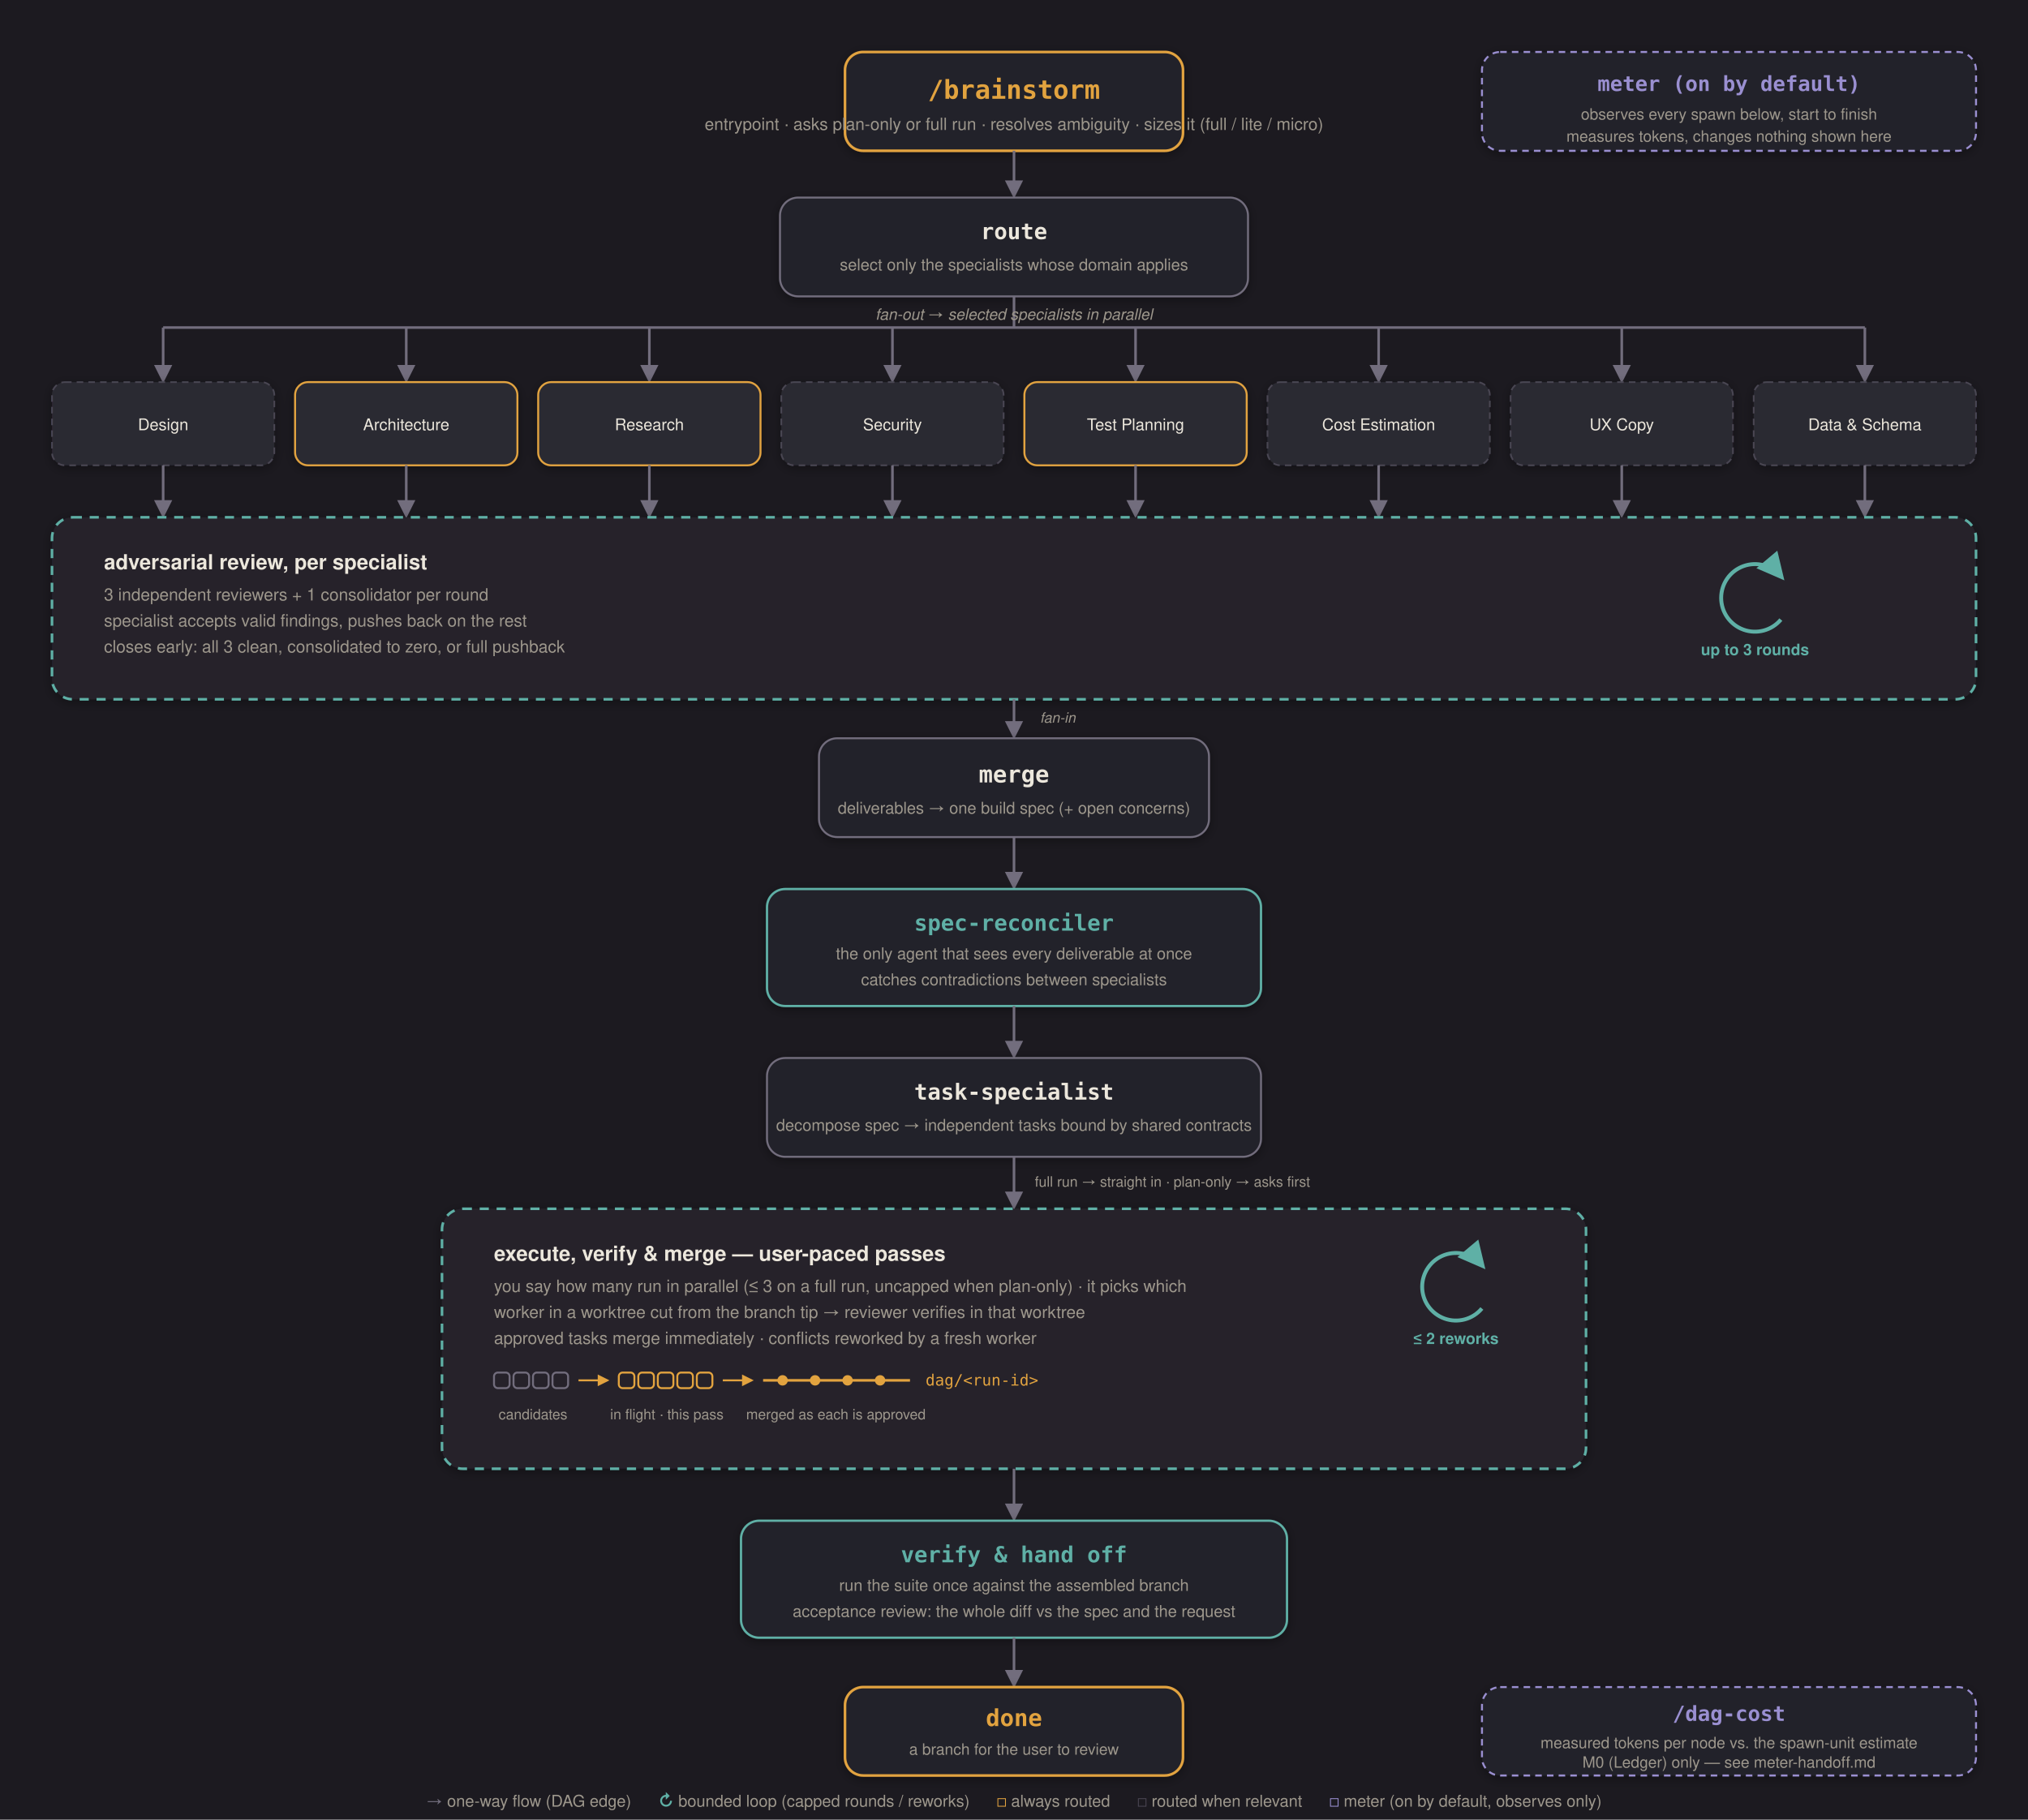
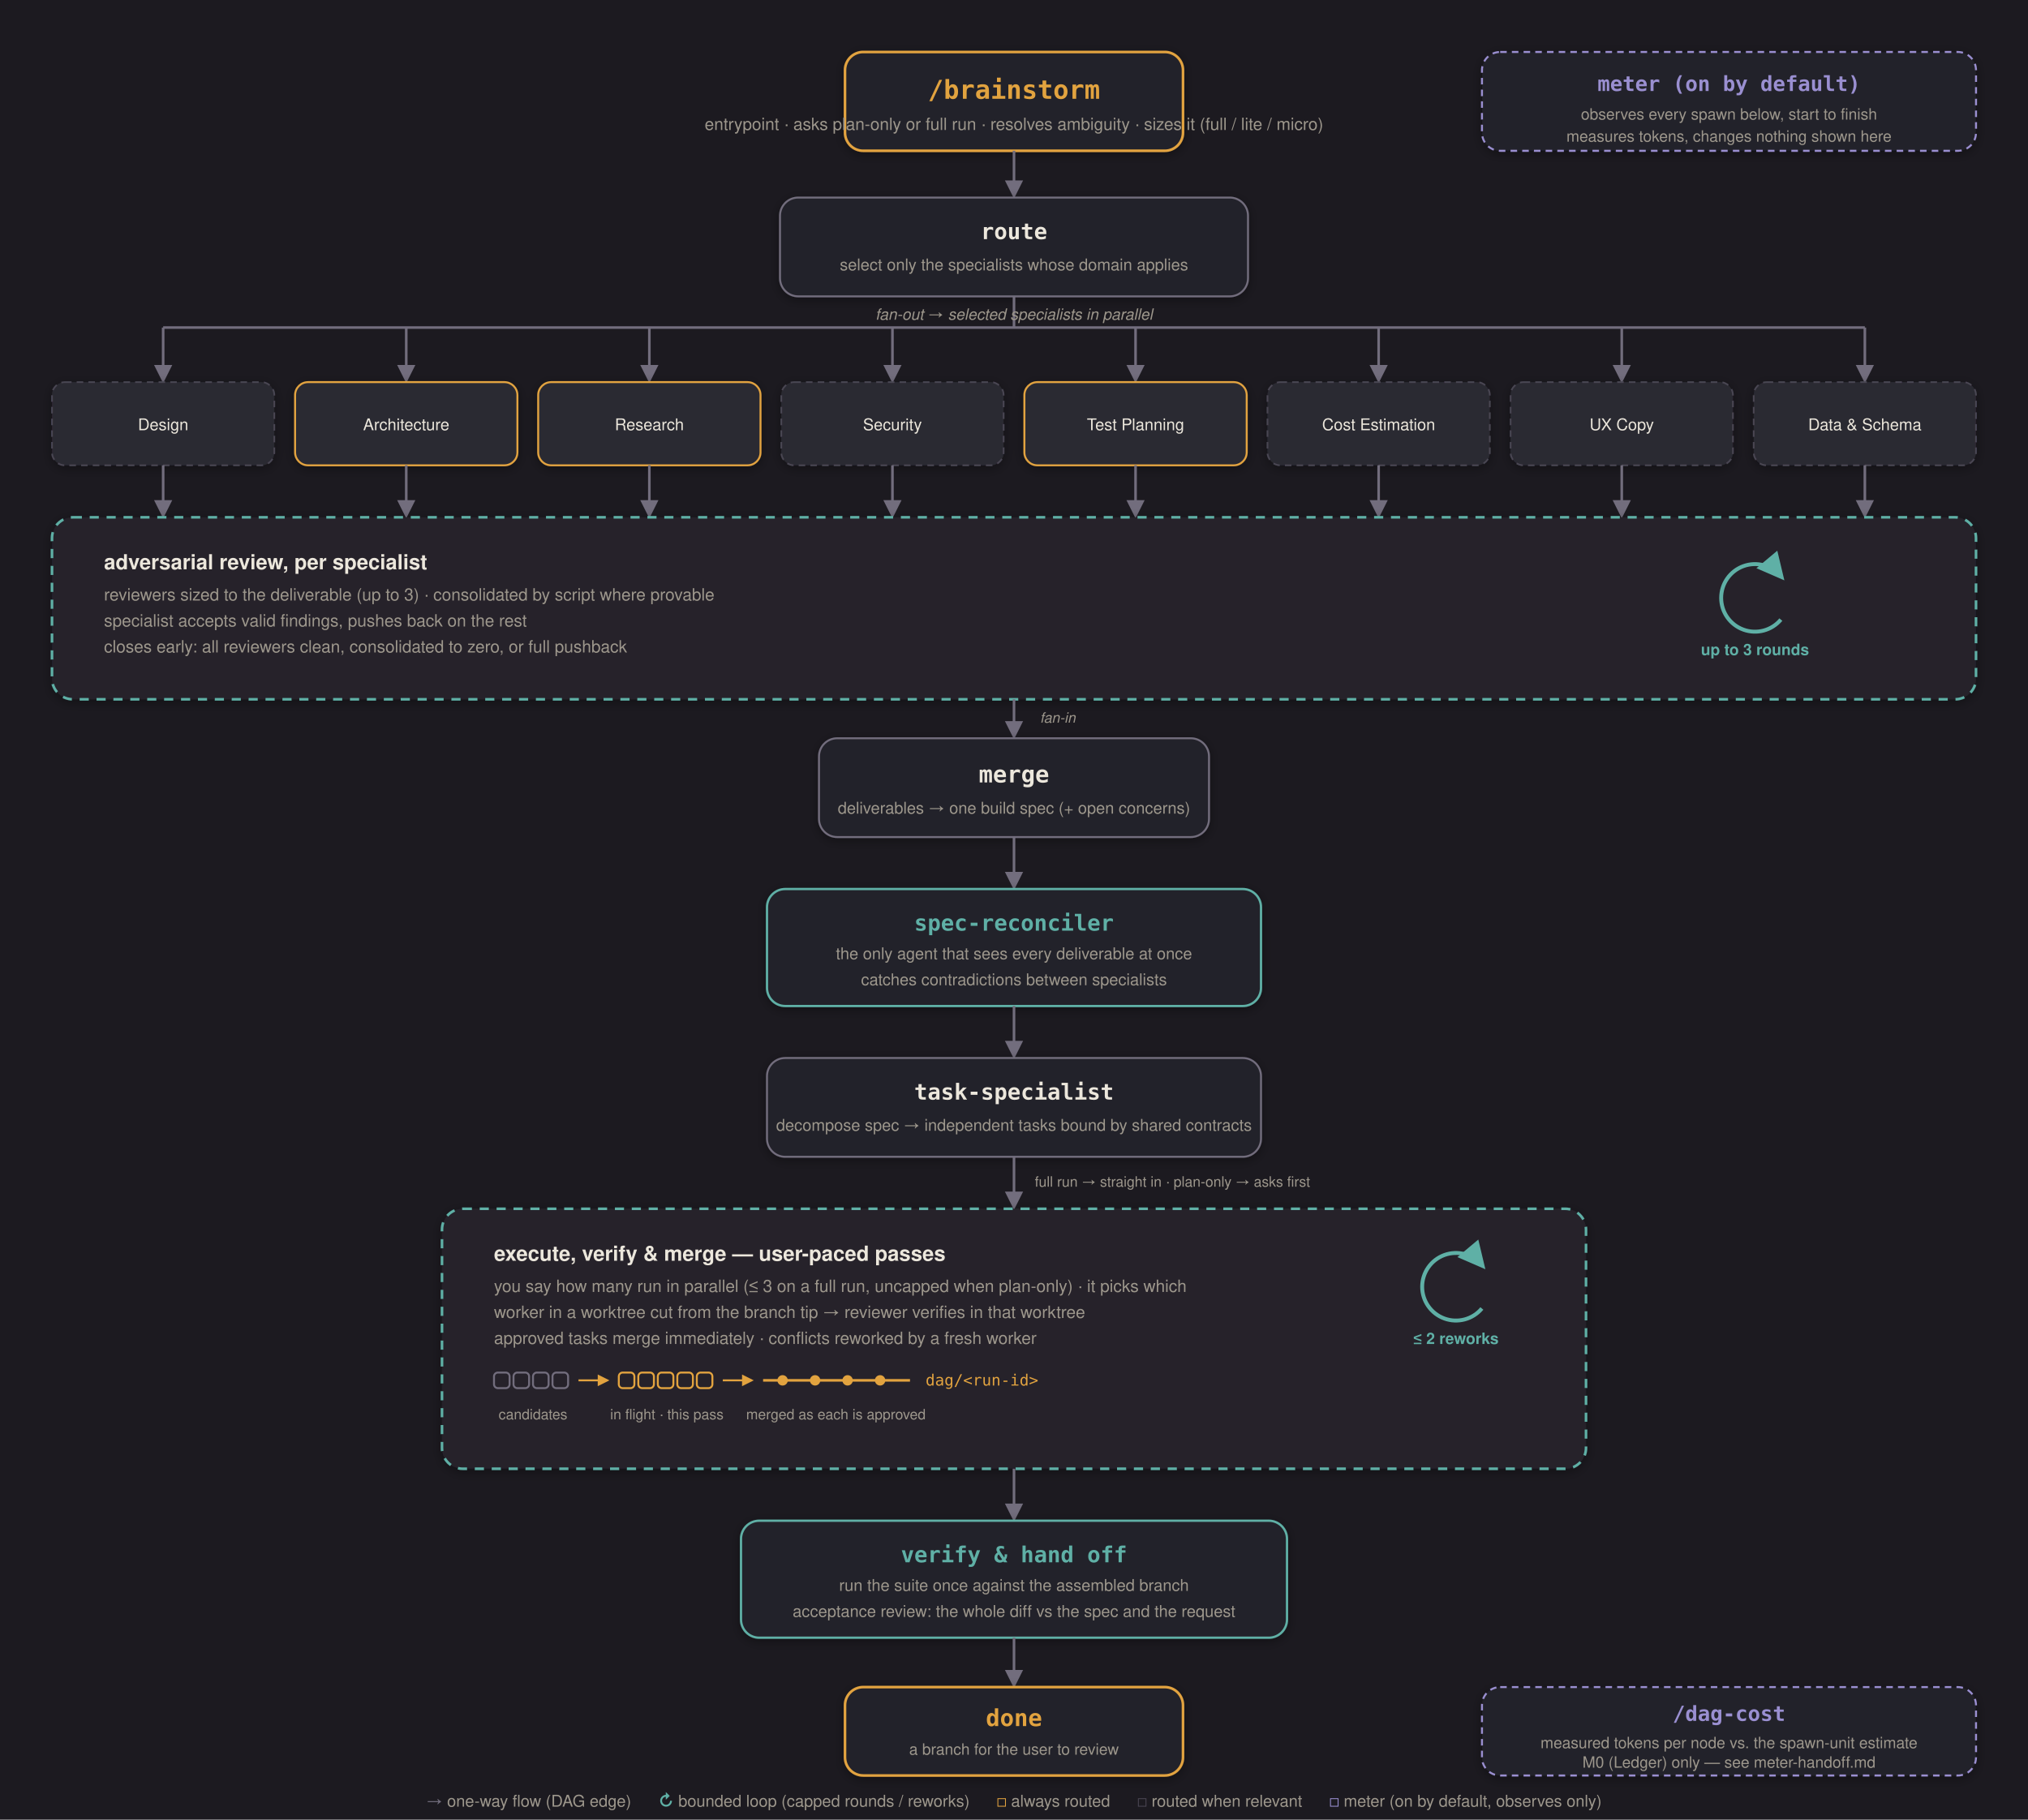
<svg xmlns="http://www.w3.org/2000/svg" viewBox="0 0 1560 1400" width="1560" height="1400" role="img" aria-labelledby="title desc">
  <defs>
    <marker id="arrow" viewBox="0 0 10 10" refX="8" refY="5" markerWidth="7" markerHeight="7" orient="auto-start-reverse">
      <path d="M0,0 L10,5 L0,10 z" fill="#726d7d" />
    </marker>
    <marker id="arrowTeal" viewBox="0 0 10 10" refX="8" refY="5" markerWidth="7" markerHeight="7" orient="auto-start-reverse">
      <path d="M0,0 L10,5 L0,10 z" fill="#5fb0a6" />
    </marker>
    <marker id="arrowGold" viewBox="0 0 10 10" refX="8" refY="5" markerWidth="6" markerHeight="6" orient="auto-start-reverse">
      <path d="M0,0 L10,5 L0,10 z" fill="#e2a33f" />
    </marker>
    <filter id="soft" x="-30%" y="-30%" width="160%" height="160%">
      <feDropShadow dx="0" dy="2" stdDeviation="4" flood-color="#000000" flood-opacity="0.35" />
    </filter>
  </defs>
  <rect x="0" y="0" width="1560" height="1400" fill="#1c1a20" />
  <rect x="650" y="40" width="260" height="76" rx="14" fill="#242229" stroke="#e2a33f" stroke-width="2" filter="url(#soft)" />
  <text x="780" y="76" text-anchor="middle" font-family="ui-monospace, SFMono-Regular, Menlo, Consolas, monospace" font-size="20" font-weight="600" fill="#e2a33f">/brainstorm</text>
  <text x="780" y="100" text-anchor="middle" font-family="-apple-system, BlinkMacSystemFont, 'Segoe UI', Helvetica, Arial, sans-serif" font-size="13" fill="#9d978c">entrypoint · asks plan-only or full run · resolves ambiguity · sizes it (full / lite / micro)</text>
  <rect x="1140" y="40" width="380" height="76" rx="14" fill="#242229" stroke="#9a8fd1" stroke-width="1.5" stroke-dasharray="5 4" filter="url(#soft)" />
  <text x="1330" y="70" text-anchor="middle" font-family="ui-monospace, SFMono-Regular, Menlo, Consolas, monospace" font-size="16" font-weight="600" fill="#9a8fd1">meter (on by default)</text>
  <text x="1330" y="92" text-anchor="middle" font-family="-apple-system, BlinkMacSystemFont, 'Segoe UI', Helvetica, Arial, sans-serif" font-size="12" fill="#9d978c">observes every spawn below, start to finish</text>
  <text x="1330" y="109" text-anchor="middle" font-family="-apple-system, BlinkMacSystemFont, 'Segoe UI', Helvetica, Arial, sans-serif" font-size="12" fill="#9d978c">measures tokens, changes nothing shown here</text>
  <line x1="780" y1="116" x2="780" y2="150" stroke="#726d7d" stroke-width="2" marker-end="url(#arrow)" />
  <rect x="600" y="152" width="360" height="76" rx="14" fill="#242229" stroke="#726d7d" stroke-width="1.5" filter="url(#soft)" />
  <text x="780" y="184" text-anchor="middle" font-family="ui-monospace, SFMono-Regular, Menlo, Consolas, monospace" font-size="17" font-weight="600" fill="#ece7dc">route</text>
  <text x="780" y="208" text-anchor="middle" font-family="-apple-system, BlinkMacSystemFont, 'Segoe UI', Helvetica, Arial, sans-serif" font-size="12.5" fill="#9d978c">select only the specialists whose domain applies</text>
  <line x1="780" y1="228" x2="780" y2="252" stroke="#726d7d" stroke-width="2" />
  <text x="780" y="246" text-anchor="middle" font-family="-apple-system, BlinkMacSystemFont, 'Segoe UI', Helvetica, Arial, sans-serif" font-size="12" font-style="italic" fill="#9d978c">fan-out → selected specialists in parallel</text>
  <line x1="125.5" y1="252" x2="1434.5" y2="252" stroke="#726d7d" stroke-width="2" />
  <line x1="125.5" y1="252" x2="125.5" y2="292" stroke="#726d7d" stroke-width="2" marker-end="url(#arrow)" />
  <line x1="312.5" y1="252" x2="312.5" y2="292" stroke="#726d7d" stroke-width="2" marker-end="url(#arrow)" />
  <line x1="499.5" y1="252" x2="499.5" y2="292" stroke="#726d7d" stroke-width="2" marker-end="url(#arrow)" />
  <line x1="686.5" y1="252" x2="686.5" y2="292" stroke="#726d7d" stroke-width="2" marker-end="url(#arrow)" />
  <line x1="873.5" y1="252" x2="873.5" y2="292" stroke="#726d7d" stroke-width="2" marker-end="url(#arrow)" />
  <line x1="1060.5" y1="252" x2="1060.5" y2="292" stroke="#726d7d" stroke-width="2" marker-end="url(#arrow)" />
  <line x1="1247.5" y1="252" x2="1247.5" y2="292" stroke="#726d7d" stroke-width="2" marker-end="url(#arrow)" />
  <line x1="1434.5" y1="252" x2="1434.5" y2="292" stroke="#726d7d" stroke-width="2" marker-end="url(#arrow)" />
  <g font-family="-apple-system, BlinkMacSystemFont, 'Segoe UI', Helvetica, Arial, sans-serif" font-size="12.5" fill="#ece7dc" text-anchor="middle">
    <g filter="url(#soft)">
      <rect x="40" y="294" width="171" height="64" rx="10" fill="#2c2a33" stroke="#4a4653" stroke-width="1.25" stroke-dasharray="5 4" />
      <rect x="227" y="294" width="171" height="64" rx="10" fill="#2c2a33" stroke="#e2a33f" stroke-width="1.5" />
      <rect x="414" y="294" width="171" height="64" rx="10" fill="#2c2a33" stroke="#e2a33f" stroke-width="1.5" />
      <rect x="601" y="294" width="171" height="64" rx="10" fill="#2c2a33" stroke="#4a4653" stroke-width="1.25" stroke-dasharray="5 4" />
      <rect x="788" y="294" width="171" height="64" rx="10" fill="#2c2a33" stroke="#e2a33f" stroke-width="1.5" />
      <rect x="975" y="294" width="171" height="64" rx="10" fill="#2c2a33" stroke="#4a4653" stroke-width="1.25" stroke-dasharray="5 4" />
      <rect x="1162" y="294" width="171" height="64" rx="10" fill="#2c2a33" stroke="#4a4653" stroke-width="1.25" stroke-dasharray="5 4" />
      <rect x="1349" y="294" width="171" height="64" rx="10" fill="#2c2a33" stroke="#4a4653" stroke-width="1.25" stroke-dasharray="5 4" />
    </g>
    <text x="125.5" y="331">Design</text>
    <text x="312.5" y="331">Architecture</text>
    <text x="499.5" y="331">Research</text>
    <text x="686.5" y="331">Security</text>
    <text x="873.5" y="331">Test Planning</text>
    <text x="1060.5" y="331">Cost Estimation</text>
    <text x="1247.5" y="331">UX Copy</text>
    <text x="1434.5" y="331">Data &amp; Schema</text>
  </g>
  <line x1="125.5" y1="358" x2="125.5" y2="396" stroke="#726d7d" stroke-width="2" marker-end="url(#arrow)" />
  <line x1="312.5" y1="358" x2="312.5" y2="396" stroke="#726d7d" stroke-width="2" marker-end="url(#arrow)" />
  <line x1="499.5" y1="358" x2="499.5" y2="396" stroke="#726d7d" stroke-width="2" marker-end="url(#arrow)" />
  <line x1="686.5" y1="358" x2="686.5" y2="396" stroke="#726d7d" stroke-width="2" marker-end="url(#arrow)" />
  <line x1="873.5" y1="358" x2="873.5" y2="396" stroke="#726d7d" stroke-width="2" marker-end="url(#arrow)" />
  <line x1="1060.5" y1="358" x2="1060.5" y2="396" stroke="#726d7d" stroke-width="2" marker-end="url(#arrow)" />
  <line x1="1247.5" y1="358" x2="1247.5" y2="396" stroke="#726d7d" stroke-width="2" marker-end="url(#arrow)" />
  <line x1="1434.5" y1="358" x2="1434.5" y2="396" stroke="#726d7d" stroke-width="2" marker-end="url(#arrow)" />
  <rect x="40" y="398" width="1480" height="140" rx="16" fill="#26242c" stroke="#5fb0a6" stroke-width="2" stroke-dasharray="7 6" filter="url(#soft)" />
  <g font-family="-apple-system, BlinkMacSystemFont, 'Segoe UI', Helvetica, Arial, sans-serif">
    <text x="80" y="438" font-size="16" font-weight="600" fill="#ece7dc">adversarial review, per specialist</text>
-     <text x="80" y="462" font-size="13" fill="#9d978c">3 independent reviewers + 1 consolidator per round</text>
+     <text x="80" y="462" font-size="13" fill="#9d978c">reviewers sized to the deliverable (up to 3) · consolidated by script where provable</text>
    <text x="80" y="482" font-size="13" fill="#9d978c">specialist accepts valid findings, pushes back on the rest</text>
-     <text x="80" y="502" font-size="13" fill="#9d978c">closes early: all 3 clean, consolidated to zero, or full pushback</text>
+     <text x="80" y="502" font-size="13" fill="#9d978c">closes early: all reviewers clean, consolidated to zero, or full pushback</text>
  </g>
  <path d="M1369.9 476.7 A26 26 0 1 1 1369.9 443.3" stroke="#5fb0a6" stroke-width="3" fill="none" marker-end="url(#arrowTeal)" />
  <text x="1350" y="504" text-anchor="middle" font-family="-apple-system, BlinkMacSystemFont, 'Segoe UI', Helvetica, Arial, sans-serif" font-size="12" font-weight="600" fill="#5fb0a6">up to 3 rounds</text>
  <line x1="780" y1="538" x2="780" y2="566" stroke="#726d7d" stroke-width="2" marker-end="url(#arrow)" />
  <text x="800" y="556" text-anchor="start" font-family="-apple-system, BlinkMacSystemFont, 'Segoe UI', Helvetica, Arial, sans-serif" font-size="11" font-style="italic" fill="#9d978c">fan-in</text>
  <rect x="630" y="568" width="300" height="76" rx="14" fill="#242229" stroke="#726d7d" stroke-width="1.5" filter="url(#soft)" />
  <text x="780" y="602" text-anchor="middle" font-family="ui-monospace, SFMono-Regular, Menlo, Consolas, monospace" font-size="18" font-weight="600" fill="#ece7dc">merge</text>
  <text x="780" y="626" text-anchor="middle" font-family="-apple-system, BlinkMacSystemFont, 'Segoe UI', Helvetica, Arial, sans-serif" font-size="12.5" fill="#9d978c">deliverables → one build spec (+ open concerns)</text>
  <line x1="780" y1="644" x2="780" y2="682" stroke="#726d7d" stroke-width="2" marker-end="url(#arrow)" />
  <rect x="590" y="684" width="380" height="90" rx="14" fill="#242229" stroke="#5fb0a6" stroke-width="1.75" filter="url(#soft)" />
  <text x="780" y="716" text-anchor="middle" font-family="ui-monospace, SFMono-Regular, Menlo, Consolas, monospace" font-size="17" font-weight="600" fill="#5fb0a6">spec-reconciler</text>
  <text x="780" y="738" text-anchor="middle" font-family="-apple-system, BlinkMacSystemFont, 'Segoe UI', Helvetica, Arial, sans-serif" font-size="12.5" fill="#9d978c">the only agent that sees every deliverable at once</text>
  <text x="780" y="758" text-anchor="middle" font-family="-apple-system, BlinkMacSystemFont, 'Segoe UI', Helvetica, Arial, sans-serif" font-size="12.5" fill="#9d978c">catches contradictions between specialists</text>
  <line x1="780" y1="774" x2="780" y2="812" stroke="#726d7d" stroke-width="2" marker-end="url(#arrow)" />
  <rect x="590" y="814" width="380" height="76" rx="14" fill="#242229" stroke="#726d7d" stroke-width="1.5" filter="url(#soft)" />
  <text x="780" y="846" text-anchor="middle" font-family="ui-monospace, SFMono-Regular, Menlo, Consolas, monospace" font-size="17" font-weight="600" fill="#ece7dc">task-specialist</text>
  <text x="780" y="870" text-anchor="middle" font-family="-apple-system, BlinkMacSystemFont, 'Segoe UI', Helvetica, Arial, sans-serif" font-size="12.5" fill="#9d978c">decompose spec → independent tasks bound by shared contracts</text>
  <line x1="780" y1="890" x2="780" y2="928" stroke="#726d7d" stroke-width="2" marker-end="url(#arrow)" />
  <text x="796" y="913" text-anchor="start" font-family="-apple-system, BlinkMacSystemFont, 'Segoe UI', Helvetica, Arial, sans-serif" font-size="11" fill="#9d978c">full run → straight in · plan-only → asks first</text>
  <rect x="340" y="930" width="880" height="200" rx="16" fill="#26242c" stroke="#5fb0a6" stroke-width="2" stroke-dasharray="7 6" filter="url(#soft)" />
  <g font-family="-apple-system, BlinkMacSystemFont, 'Segoe UI', Helvetica, Arial, sans-serif">
    <text x="380" y="970" font-size="16" font-weight="600" fill="#ece7dc">execute, verify &amp; merge — user-paced passes</text>
    <text x="380" y="994" font-size="13" fill="#9d978c">you say how many run in parallel (≤ 3 on a full run, uncapped when plan-only) · it picks which</text>
    <text x="380" y="1014" font-size="13" fill="#9d978c">worker in a worktree cut from the branch tip → reviewer verifies in that worktree</text>
    <text x="380" y="1034" font-size="13" fill="#9d978c">approved tasks merge immediately · conflicts reworked by a fresh worker</text>
  </g>
  <g>
    <rect x="380" y="1056" width="12" height="12" rx="3" fill="none" stroke="#726d7d" stroke-width="1.5" />
    <rect x="395" y="1056" width="12" height="12" rx="3" fill="none" stroke="#726d7d" stroke-width="1.5" />
    <rect x="410" y="1056" width="12" height="12" rx="3" fill="none" stroke="#726d7d" stroke-width="1.5" />
    <rect x="425" y="1056" width="12" height="12" rx="3" fill="none" stroke="#726d7d" stroke-width="1.5" />
    <line x1="445" y1="1062" x2="467" y2="1062" stroke="#e2a33f" stroke-width="1.5" marker-end="url(#arrowGold)" />
    <rect x="476" y="1056" width="12" height="12" rx="3" fill="none" stroke="#e2a33f" stroke-width="1.5" />
    <rect x="491" y="1056" width="12" height="12" rx="3" fill="none" stroke="#e2a33f" stroke-width="1.5" />
    <rect x="506" y="1056" width="12" height="12" rx="3" fill="none" stroke="#e2a33f" stroke-width="1.5" />
    <rect x="521" y="1056" width="12" height="12" rx="3" fill="none" stroke="#e2a33f" stroke-width="1.5" />
    <rect x="536" y="1056" width="12" height="12" rx="3" fill="none" stroke="#e2a33f" stroke-width="1.5" />
    <line x1="556" y1="1062" x2="578" y2="1062" stroke="#e2a33f" stroke-width="1.5" marker-end="url(#arrowGold)" />
    <line x1="587" y1="1062" x2="700" y2="1062" stroke="#e2a33f" stroke-width="2" />
    <circle cx="602" cy="1062" r="4" fill="#e2a33f" />
    <circle cx="627" cy="1062" r="4" fill="#e2a33f" />
    <circle cx="652" cy="1062" r="4" fill="#e2a33f" />
    <circle cx="677" cy="1062" r="4" fill="#e2a33f" />
  </g>
  <g font-family="-apple-system, BlinkMacSystemFont, 'Segoe UI', Helvetica, Arial, sans-serif" font-size="11" fill="#9d978c">
    <text x="410" y="1092" text-anchor="middle">candidates</text>
    <text x="513" y="1092" text-anchor="middle">in flight · this pass</text>
    <text x="643" y="1092" text-anchor="middle">merged as each is approved</text>
    <text x="712" y="1066" text-anchor="start" font-family="ui-monospace, SFMono-Regular, Menlo, Consolas, monospace" font-size="12" fill="#e2a33f">dag/&lt;run-id&gt;</text>
  </g>
  <path d="M1139.9 1006.7 A26 26 0 1 1 1139.9 973.3" stroke="#5fb0a6" stroke-width="3" fill="none" marker-end="url(#arrowTeal)" />
  <text x="1120" y="1034" text-anchor="middle" font-family="-apple-system, BlinkMacSystemFont, 'Segoe UI', Helvetica, Arial, sans-serif" font-size="12" font-weight="600" fill="#5fb0a6">≤ 2 reworks</text>
  <line x1="780" y1="1130" x2="780" y2="1168" stroke="#726d7d" stroke-width="2" marker-end="url(#arrow)" />
  <rect x="570" y="1170" width="420" height="90" rx="14" fill="#242229" stroke="#5fb0a6" stroke-width="1.75" filter="url(#soft)" />
  <text x="780" y="1202" text-anchor="middle" font-family="ui-monospace, SFMono-Regular, Menlo, Consolas, monospace" font-size="17" font-weight="600" fill="#5fb0a6">verify &amp; hand off</text>
  <text x="780" y="1224" text-anchor="middle" font-family="-apple-system, BlinkMacSystemFont, 'Segoe UI', Helvetica, Arial, sans-serif" font-size="12.5" fill="#9d978c">run the suite once against the assembled branch</text>
  <text x="780" y="1244" text-anchor="middle" font-family="-apple-system, BlinkMacSystemFont, 'Segoe UI', Helvetica, Arial, sans-serif" font-size="12.5" fill="#9d978c">acceptance review: the whole diff vs the spec and the request</text>
  <line x1="780" y1="1260" x2="780" y2="1296" stroke="#726d7d" stroke-width="2" marker-end="url(#arrow)" />
  <rect x="650" y="1298" width="260" height="68" rx="14" fill="#242229" stroke="#e2a33f" stroke-width="2" filter="url(#soft)" />
  <text x="780" y="1328" text-anchor="middle" font-family="ui-monospace, SFMono-Regular, Menlo, Consolas, monospace" font-size="18" font-weight="700" fill="#e2a33f">done</text>
  <text x="780" y="1350" text-anchor="middle" font-family="-apple-system, BlinkMacSystemFont, 'Segoe UI', Helvetica, Arial, sans-serif" font-size="12" fill="#9d978c">a branch for the user to review</text>
  <rect x="1140" y="1298" width="380" height="68" rx="14" fill="#242229" stroke="#9a8fd1" stroke-width="1.5" stroke-dasharray="5 4" filter="url(#soft)" />
  <text x="1330" y="1324" text-anchor="middle" font-family="ui-monospace, SFMono-Regular, Menlo, Consolas, monospace" font-size="16" font-weight="600" fill="#9a8fd1">/dag-cost</text>
  <text x="1330" y="1345" text-anchor="middle" font-family="-apple-system, BlinkMacSystemFont, 'Segoe UI', Helvetica, Arial, sans-serif" font-size="12" fill="#9d978c">measured tokens per node vs. the spawn-unit estimate</text>
  <text x="1330" y="1360" text-anchor="middle" font-family="-apple-system, BlinkMacSystemFont, 'Segoe UI', Helvetica, Arial, sans-serif" font-size="12" fill="#9d978c">M0 (Ledger) only — see meter-handoff.md</text>
  <text x="780" y="1390" text-anchor="middle" font-family="-apple-system, BlinkMacSystemFont, 'Segoe UI', Helvetica, Arial, sans-serif" font-size="12.5" fill="#9d978c">
    <tspan fill="#726d7d" font-weight="700">→</tspan> one-way flow (DAG edge)      <tspan fill="#5fb0a6" font-weight="700">↻</tspan> bounded loop (capped rounds / reworks)      <tspan fill="#e2a33f" font-weight="700">□</tspan> always routed      <tspan fill="#4a4653" font-weight="700">□</tspan> routed when relevant      <tspan fill="#9a8fd1" font-weight="700">□</tspan> meter (on by default, observes only)</text>
</svg>
